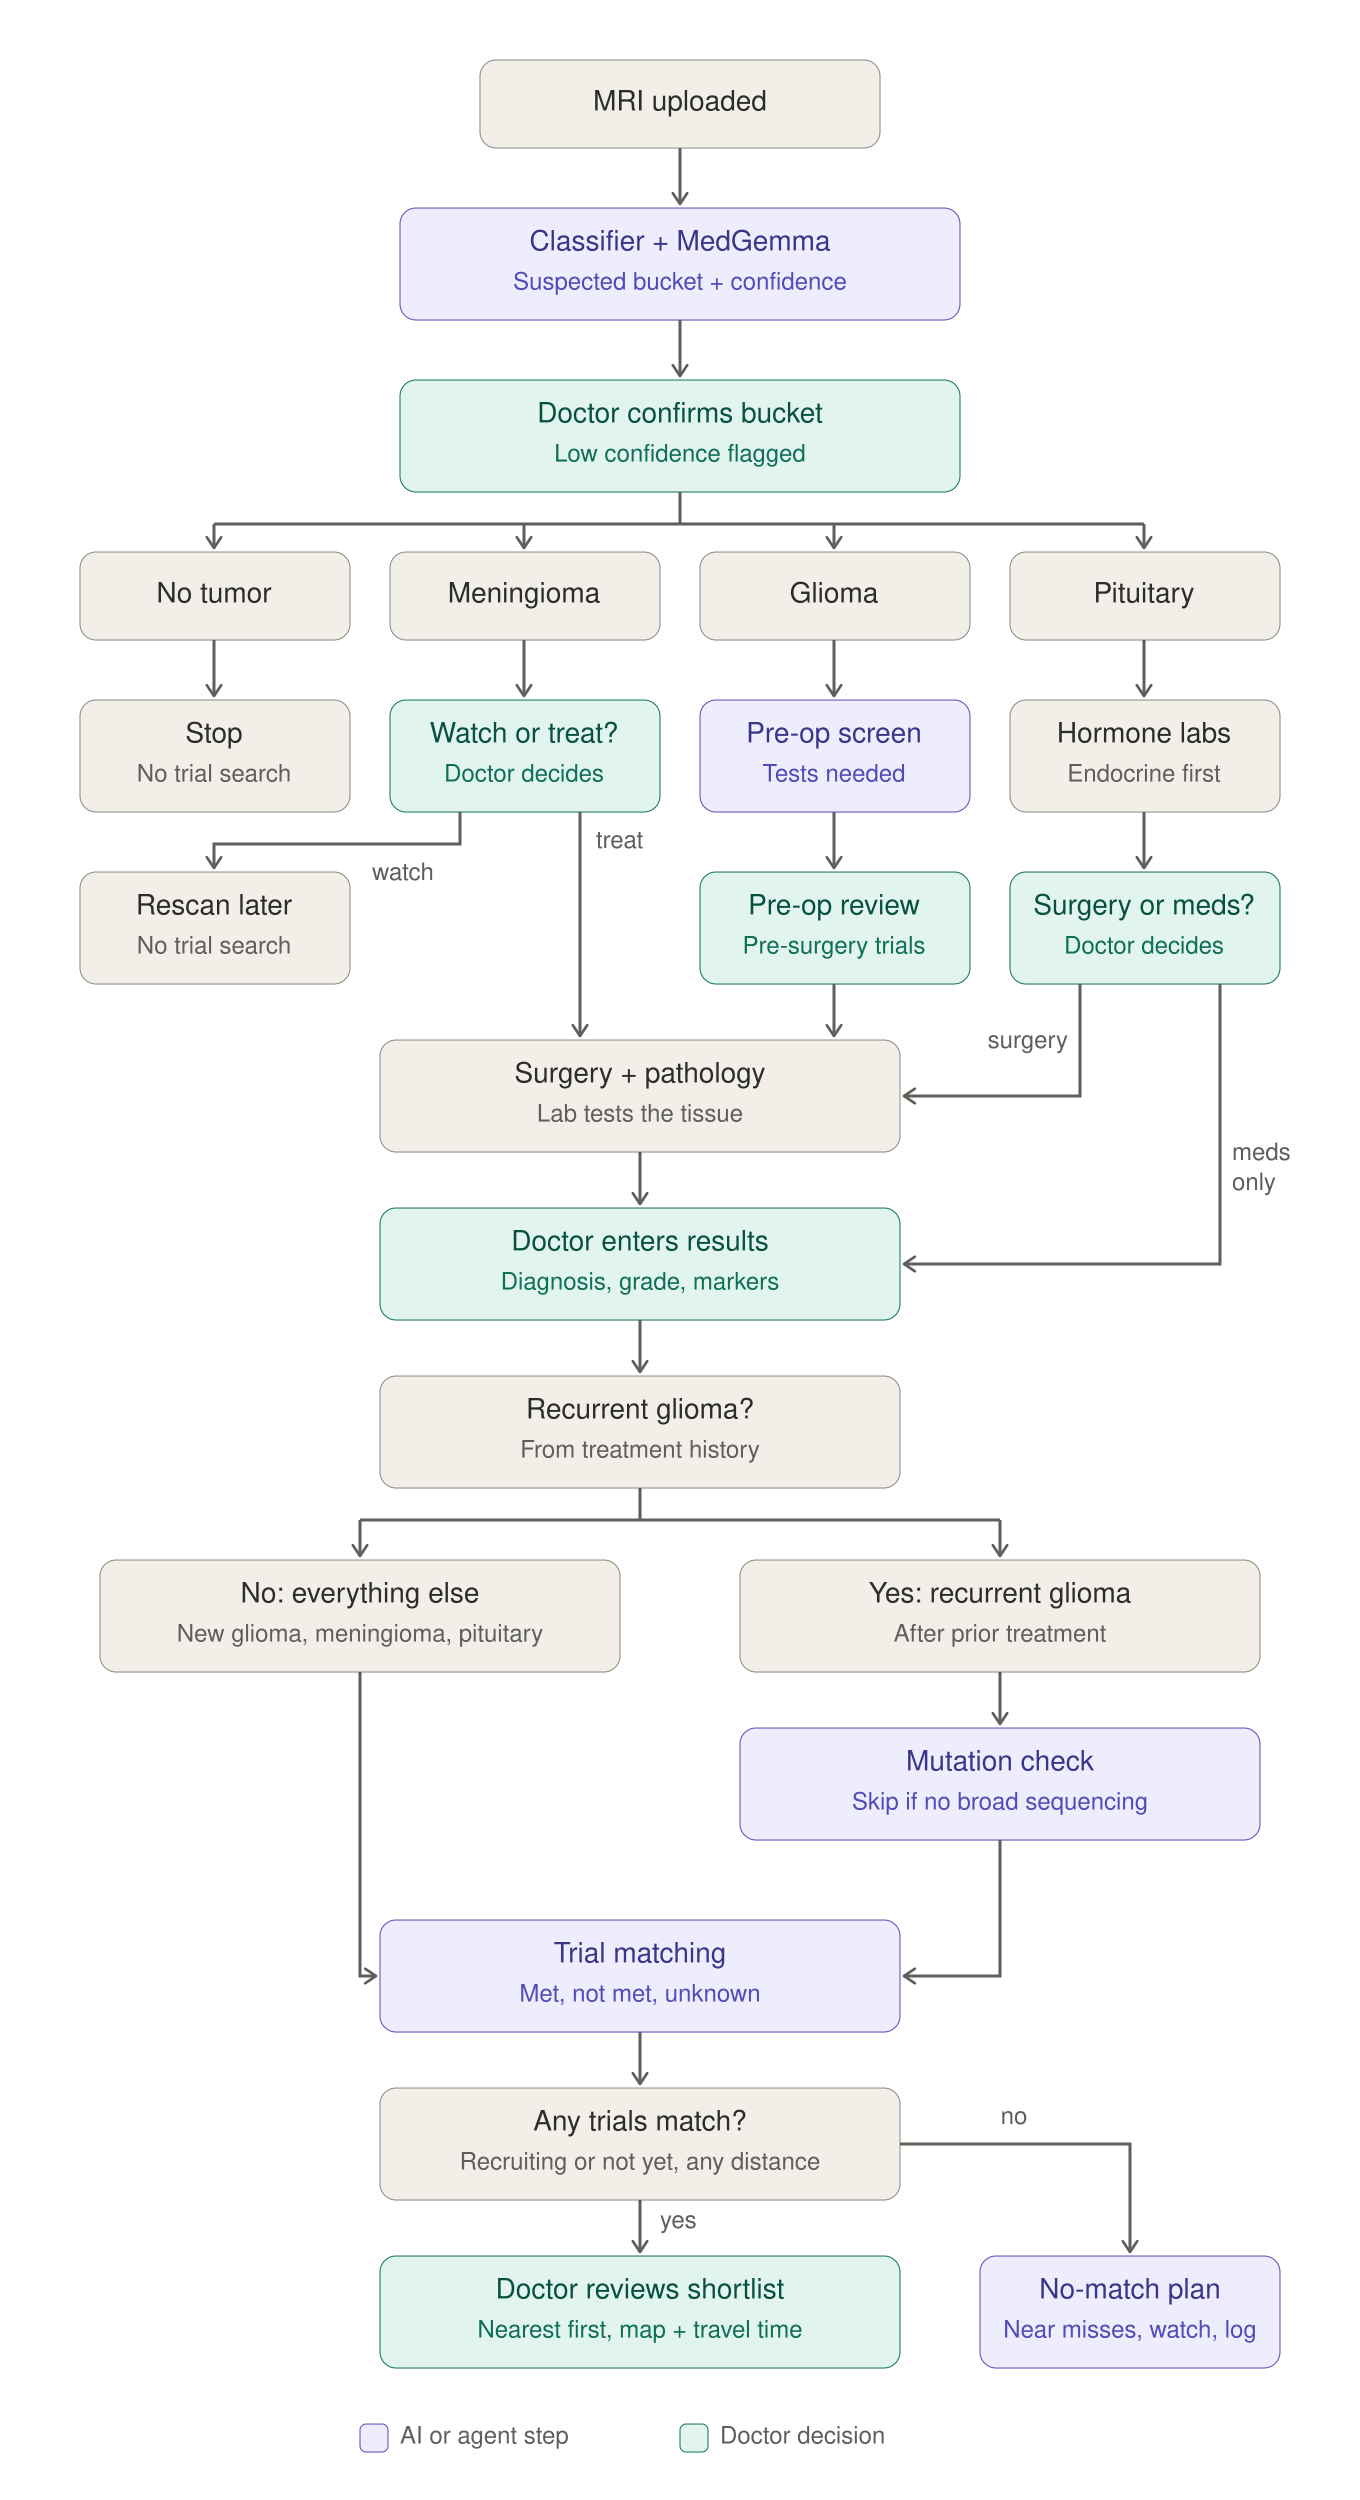
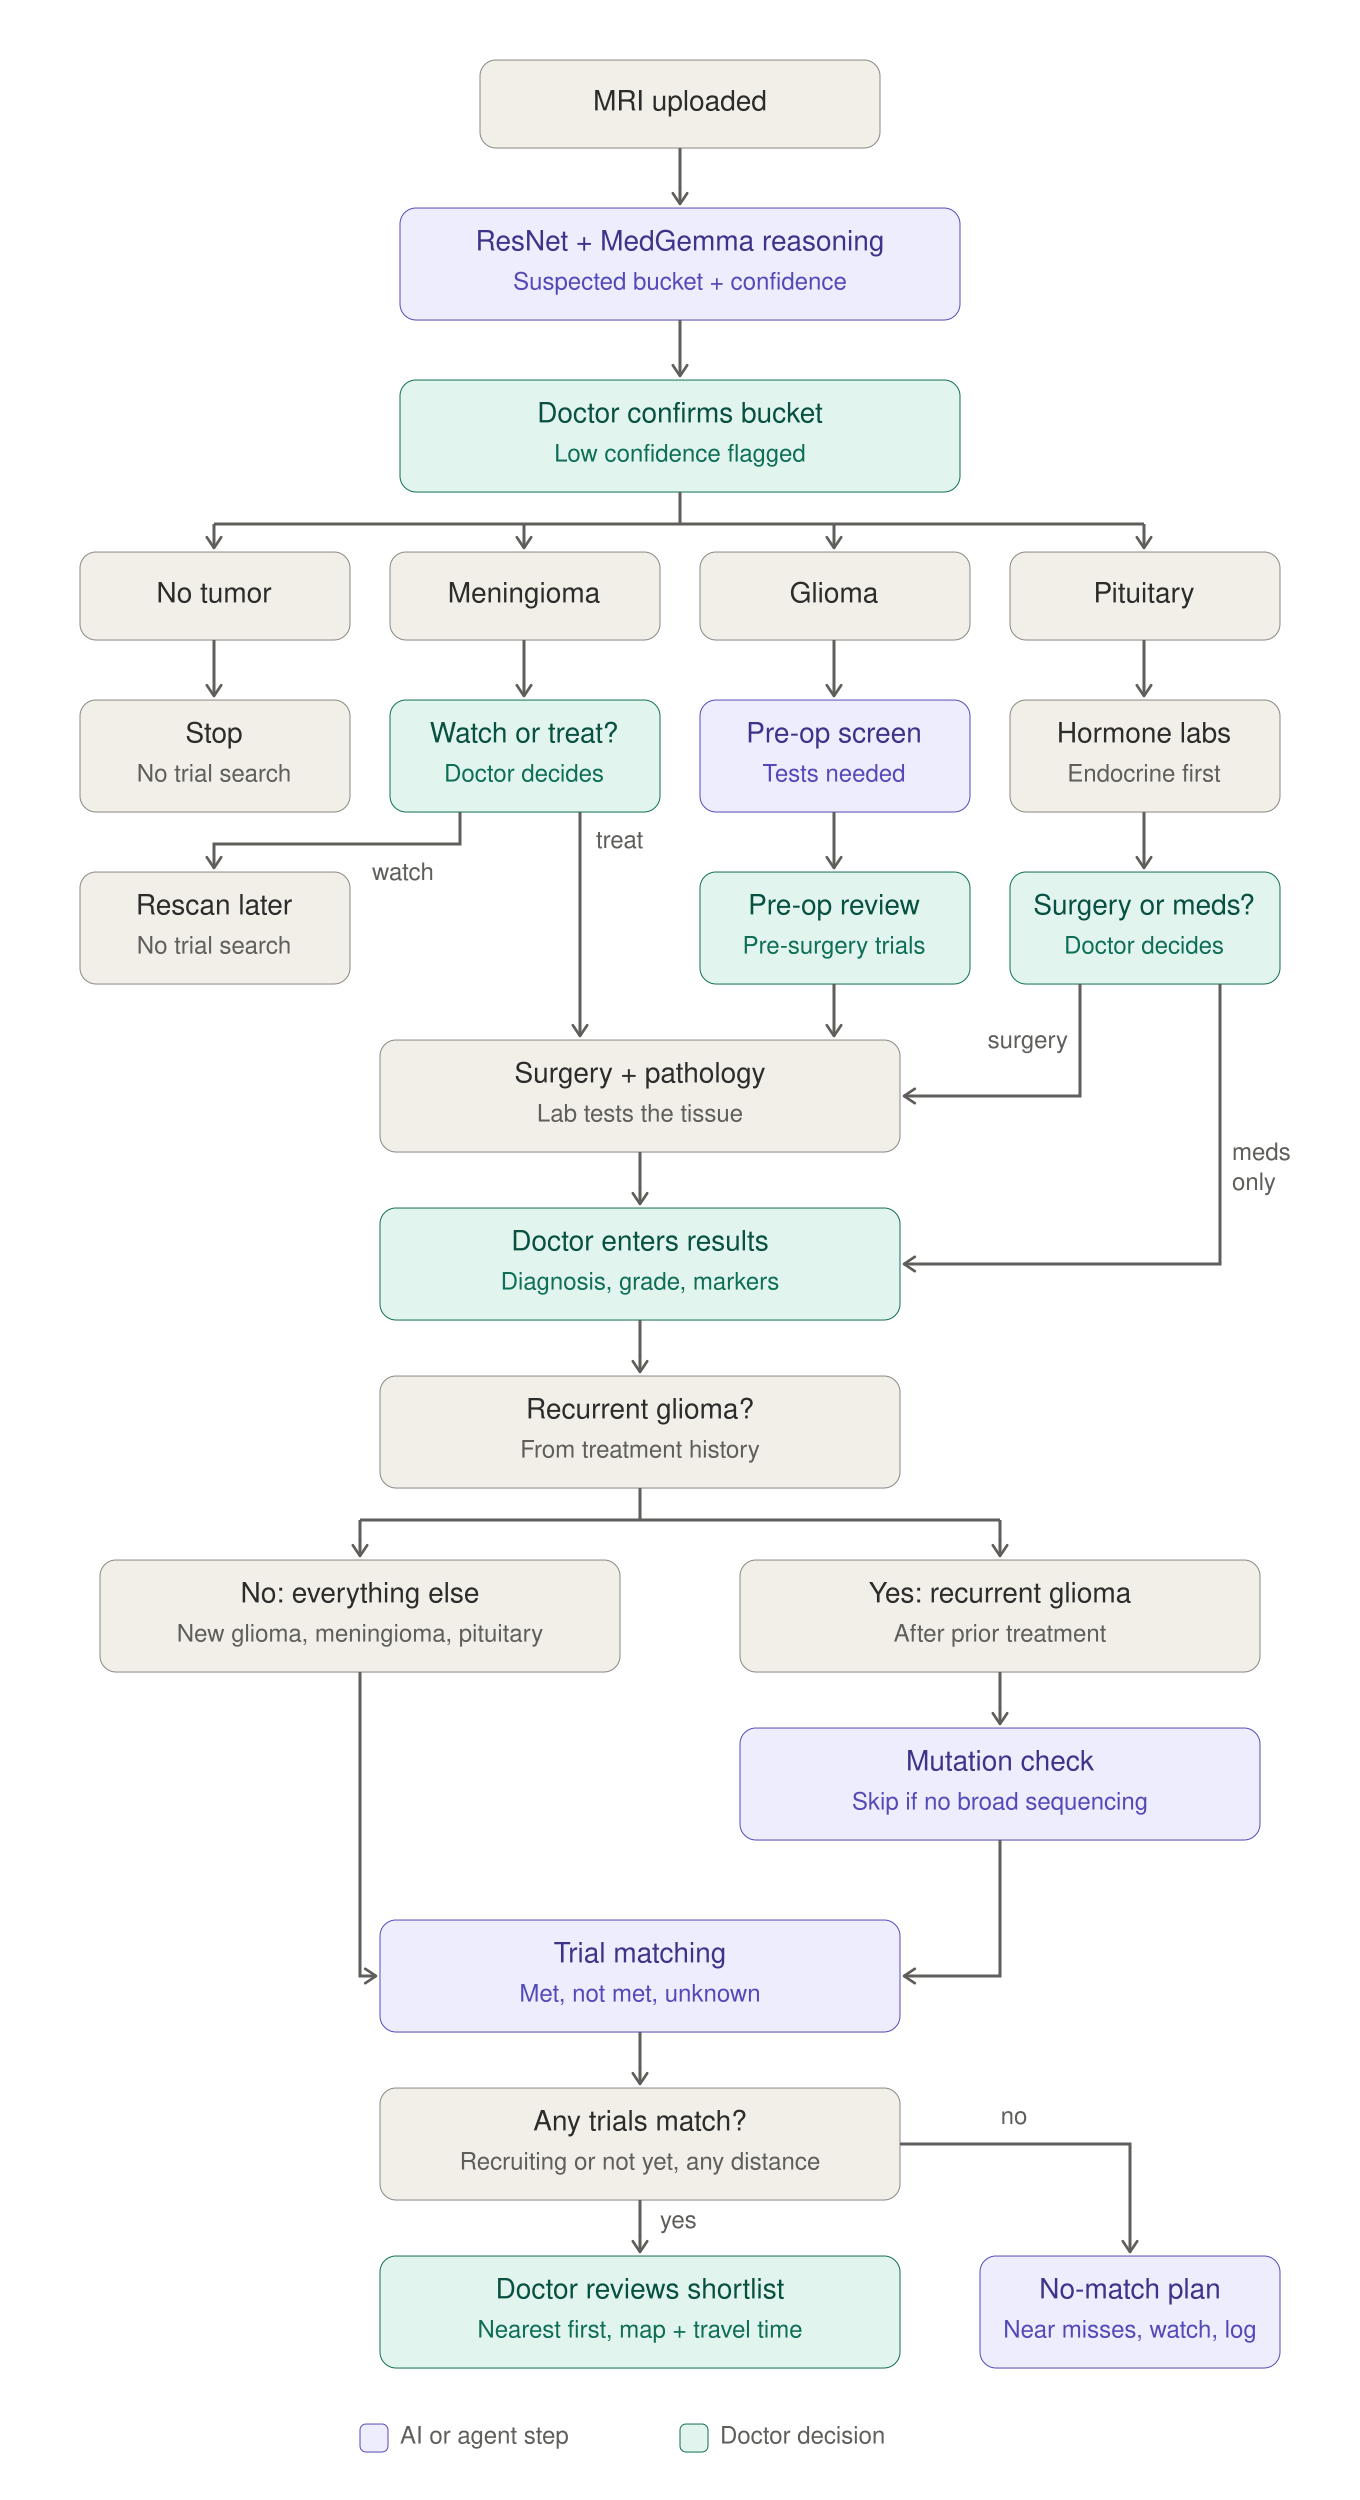
<svg xmlns="http://www.w3.org/2000/svg" width="680" height="1250" viewBox="0 0 680 1250" role="img">
  <style>
.bg{fill:#FFFFFF}
.box{fill:#F1EFE8;stroke:#888780;stroke-width:0.5}
.th{font:500 14px -apple-system,Segoe UI,Helvetica,Arial,sans-serif;fill:#2C2C2A}
.ts{font:400 12px -apple-system,Segoe UI,Helvetica,Arial,sans-serif;fill:#5F5E5A}
.c-purple rect, rect.c-purple{fill:#EEEDFE;stroke:#534AB7;stroke-width:0.5}
.c-purple .th{fill:#3C3489}.c-purple .ts{fill:#534AB7}
.c-teal rect, rect.c-teal{fill:#E1F5EE;stroke:#0F6E56;stroke-width:0.5}
.c-teal .th{fill:#085041}.c-teal .ts{fill:#0F6E56}
.arr{stroke:#5F5E5A;stroke-width:1.5;fill:none}
.ln{stroke:#5F5E5A;stroke-width:1.5;fill:none}
</style>
  <defs>
    <marker id="arrow" viewBox="0 0 10 10" refX="8" refY="5" markerWidth="6" markerHeight="6" orient="auto-start-reverse">
      <path d="M2 1L8 5L2 9" fill="none" stroke="#5F5E5A" stroke-width="1.5" stroke-linecap="round" stroke-linejoin="round" />
    </marker>
  </defs>
  <rect class="bg" x="0" y="0" width="680" height="1250" />
  <g>
    <rect class="box" x="240" y="30" width="200" height="44" rx="8" />
    <text class="th" x="340" y="52" text-anchor="middle" dominant-baseline="central">MRI uploaded</text>
  </g>
  <line x1="340" y1="74" x2="340" y2="102" class="arr" marker-end="url(#arrow)" />
  <g class="c-purple">
    <rect x="200" y="104" width="280" height="56" rx="8" />
-     <text class="th" x="340" y="122" text-anchor="middle" dominant-baseline="central">Classifier + MedGemma</text>
+     <text class="th" x="340" y="122" text-anchor="middle" dominant-baseline="central">ResNet + MedGemma reasoning</text>
    <text class="ts" x="340" y="142" text-anchor="middle" dominant-baseline="central">Suspected bucket + confidence</text>
  </g>
  <line x1="340" y1="160" x2="340" y2="188" class="arr" marker-end="url(#arrow)" />
  <g class="c-teal">
    <rect x="200" y="190" width="280" height="56" rx="8" />
    <text class="th" x="340" y="208" text-anchor="middle" dominant-baseline="central">Doctor confirms bucket</text>
    <text class="ts" x="340" y="228" text-anchor="middle" dominant-baseline="central">Low confidence flagged</text>
  </g>
  <path d="M340 246 L340 262" class="ln" />
  <path d="M107 262 L572 262" class="ln" />
  <line x1="107" y1="262" x2="107" y2="274" class="arr" marker-end="url(#arrow)" />
  <line x1="262" y1="262" x2="262" y2="274" class="arr" marker-end="url(#arrow)" />
  <line x1="417" y1="262" x2="417" y2="274" class="arr" marker-end="url(#arrow)" />
  <line x1="572" y1="262" x2="572" y2="274" class="arr" marker-end="url(#arrow)" />
  <g>
    <rect class="box" x="40" y="276" width="135" height="44" rx="8" />
    <text class="th" x="107" y="298" text-anchor="middle" dominant-baseline="central">No tumor</text>
  </g>
  <g>
    <rect class="box" x="195" y="276" width="135" height="44" rx="8" />
    <text class="th" x="262" y="298" text-anchor="middle" dominant-baseline="central">Meningioma</text>
  </g>
  <g>
    <rect class="box" x="350" y="276" width="135" height="44" rx="8" />
    <text class="th" x="417" y="298" text-anchor="middle" dominant-baseline="central">Glioma</text>
  </g>
  <g>
    <rect class="box" x="505" y="276" width="135" height="44" rx="8" />
    <text class="th" x="572" y="298" text-anchor="middle" dominant-baseline="central">Pituitary</text>
  </g>
  <line x1="107" y1="320" x2="107" y2="348" class="arr" marker-end="url(#arrow)" />
  <line x1="262" y1="320" x2="262" y2="348" class="arr" marker-end="url(#arrow)" />
  <line x1="417" y1="320" x2="417" y2="348" class="arr" marker-end="url(#arrow)" />
  <line x1="572" y1="320" x2="572" y2="348" class="arr" marker-end="url(#arrow)" />
  <g>
    <rect class="box" x="40" y="350" width="135" height="56" rx="8" />
    <text class="th" x="107" y="368" text-anchor="middle" dominant-baseline="central">Stop</text>
    <text class="ts" x="107" y="388" text-anchor="middle" dominant-baseline="central">No trial search</text>
  </g>
  <g class="c-teal">
    <rect x="195" y="350" width="135" height="56" rx="8" />
    <text class="th" x="262" y="368" text-anchor="middle" dominant-baseline="central">Watch or treat?</text>
    <text class="ts" x="262" y="388" text-anchor="middle" dominant-baseline="central">Doctor decides</text>
  </g>
  <g class="c-purple">
    <rect x="350" y="350" width="135" height="56" rx="8" />
    <text class="th" x="417" y="368" text-anchor="middle" dominant-baseline="central">Pre-op screen</text>
    <text class="ts" x="417" y="388" text-anchor="middle" dominant-baseline="central">Tests needed</text>
  </g>
  <g>
    <rect class="box" x="505" y="350" width="135" height="56" rx="8" />
    <text class="th" x="572" y="368" text-anchor="middle" dominant-baseline="central">Hormone labs</text>
    <text class="ts" x="572" y="388" text-anchor="middle" dominant-baseline="central">Endocrine first</text>
  </g>
  <path d="M230 406 L230 422 L107 422 L107 434" class="arr" marker-end="url(#arrow)" />
  <text class="ts" x="186" y="440">watch</text>
  <g>
    <rect class="box" x="40" y="436" width="135" height="56" rx="8" />
    <text class="th" x="107" y="454" text-anchor="middle" dominant-baseline="central">Rescan later</text>
    <text class="ts" x="107" y="474" text-anchor="middle" dominant-baseline="central">No trial search</text>
  </g>
  <line x1="290" y1="406" x2="290" y2="518" class="arr" marker-end="url(#arrow)" />
  <text class="ts" x="298" y="424">treat</text>
  <line x1="417" y1="406" x2="417" y2="434" class="arr" marker-end="url(#arrow)" />
  <g class="c-teal">
    <rect x="350" y="436" width="135" height="56" rx="8" />
    <text class="th" x="417" y="454" text-anchor="middle" dominant-baseline="central">Pre-op review</text>
    <text class="ts" x="417" y="474" text-anchor="middle" dominant-baseline="central">Pre-surgery trials</text>
  </g>
  <line x1="417" y1="492" x2="417" y2="518" class="arr" marker-end="url(#arrow)" />
  <line x1="572" y1="406" x2="572" y2="434" class="arr" marker-end="url(#arrow)" />
  <g class="c-teal">
    <rect x="505" y="436" width="135" height="56" rx="8" />
    <text class="th" x="572" y="454" text-anchor="middle" dominant-baseline="central">Surgery or meds?</text>
    <text class="ts" x="572" y="474" text-anchor="middle" dominant-baseline="central">Doctor decides</text>
  </g>
  <path d="M540 492 L540 548 L452 548" class="arr" marker-end="url(#arrow)" />
  <text class="ts" x="534" y="524" text-anchor="end">surgery</text>
  <path d="M610 492 L610 632 L452 632" class="arr" marker-end="url(#arrow)" />
  <text class="ts" x="616" y="580">meds</text>
  <text class="ts" x="616" y="595">only</text>
  <g>
    <rect class="box" x="190" y="520" width="260" height="56" rx="8" />
    <text class="th" x="320" y="538" text-anchor="middle" dominant-baseline="central">Surgery + pathology</text>
    <text class="ts" x="320" y="558" text-anchor="middle" dominant-baseline="central">Lab tests the tissue</text>
  </g>
  <line x1="320" y1="576" x2="320" y2="602" class="arr" marker-end="url(#arrow)" />
  <g class="c-teal">
    <rect x="190" y="604" width="260" height="56" rx="8" />
    <text class="th" x="320" y="622" text-anchor="middle" dominant-baseline="central">Doctor enters results</text>
    <text class="ts" x="320" y="642" text-anchor="middle" dominant-baseline="central">Diagnosis, grade, markers</text>
  </g>
  <line x1="320" y1="660" x2="320" y2="686" class="arr" marker-end="url(#arrow)" />
  <g>
    <rect class="box" x="190" y="688" width="260" height="56" rx="8" />
    <text class="th" x="320" y="706" text-anchor="middle" dominant-baseline="central">Recurrent glioma?</text>
    <text class="ts" x="320" y="726" text-anchor="middle" dominant-baseline="central">From treatment history</text>
  </g>
  <path d="M320 744 L320 760" class="ln" />
  <path d="M180 760 L500 760" class="ln" />
  <line x1="180" y1="760" x2="180" y2="778" class="arr" marker-end="url(#arrow)" />
  <line x1="500" y1="760" x2="500" y2="778" class="arr" marker-end="url(#arrow)" />
  <g>
    <rect class="box" x="50" y="780" width="260" height="56" rx="8" />
    <text class="th" x="180" y="798" text-anchor="middle" dominant-baseline="central">No: everything else</text>
    <text class="ts" x="180" y="818" text-anchor="middle" dominant-baseline="central">New glioma, meningioma, pituitary</text>
  </g>
  <g>
    <rect class="box" x="370" y="780" width="260" height="56" rx="8" />
    <text class="th" x="500" y="798" text-anchor="middle" dominant-baseline="central">Yes: recurrent glioma</text>
    <text class="ts" x="500" y="818" text-anchor="middle" dominant-baseline="central">After prior treatment</text>
  </g>
  <line x1="500" y1="836" x2="500" y2="862" class="arr" marker-end="url(#arrow)" />
  <g class="c-purple">
    <rect x="370" y="864" width="260" height="56" rx="8" />
    <text class="th" x="500" y="882" text-anchor="middle" dominant-baseline="central">Mutation check</text>
    <text class="ts" x="500" y="902" text-anchor="middle" dominant-baseline="central">Skip if no broad sequencing</text>
  </g>
  <path d="M180 836 L180 988 L188 988" class="arr" marker-end="url(#arrow)" />
  <path d="M500 920 L500 988 L452 988" class="arr" marker-end="url(#arrow)" />
  <g class="c-purple">
    <rect x="190" y="960" width="260" height="56" rx="8" />
    <text class="th" x="320" y="978" text-anchor="middle" dominant-baseline="central">Trial matching</text>
    <text class="ts" x="320" y="998" text-anchor="middle" dominant-baseline="central">Met, not met, unknown</text>
  </g>
  <line x1="320" y1="1016" x2="320" y2="1042" class="arr" marker-end="url(#arrow)" />
  <g>
    <rect class="box" x="190" y="1044" width="260" height="56" rx="8" />
    <text class="th" x="320" y="1062" text-anchor="middle" dominant-baseline="central">Any trials match?</text>
    <text class="ts" x="320" y="1082" text-anchor="middle" dominant-baseline="central">Recruiting or not yet, any distance</text>
  </g>
  <line x1="320" y1="1100" x2="320" y2="1126" class="arr" marker-end="url(#arrow)" />
  <text class="ts" x="330" y="1114">yes</text>
  <path d="M450 1072 L565 1072 L565 1126" class="arr" marker-end="url(#arrow)" />
  <text class="ts" x="507" y="1062" text-anchor="middle">no</text>
  <g class="c-teal">
    <rect x="190" y="1128" width="260" height="56" rx="8" />
    <text class="th" x="320" y="1146" text-anchor="middle" dominant-baseline="central">Doctor reviews shortlist</text>
    <text class="ts" x="320" y="1166" text-anchor="middle" dominant-baseline="central">Nearest first, map + travel time</text>
  </g>
  <g class="c-purple">
    <rect x="490" y="1128" width="150" height="56" rx="8" />
    <text class="th" x="565" y="1146" text-anchor="middle" dominant-baseline="central">No-match plan</text>
    <text class="ts" x="565" y="1166" text-anchor="middle" dominant-baseline="central">Near misses, watch, log</text>
  </g>
  <rect class="c-purple" x="180" y="1212" width="14" height="14" rx="3" />
  <text class="ts" x="200" y="1219" dominant-baseline="central">AI or agent step</text>
  <rect class="c-teal" x="340" y="1212" width="14" height="14" rx="3" />
  <text class="ts" x="360" y="1219" dominant-baseline="central">Doctor decision</text>
</svg>
